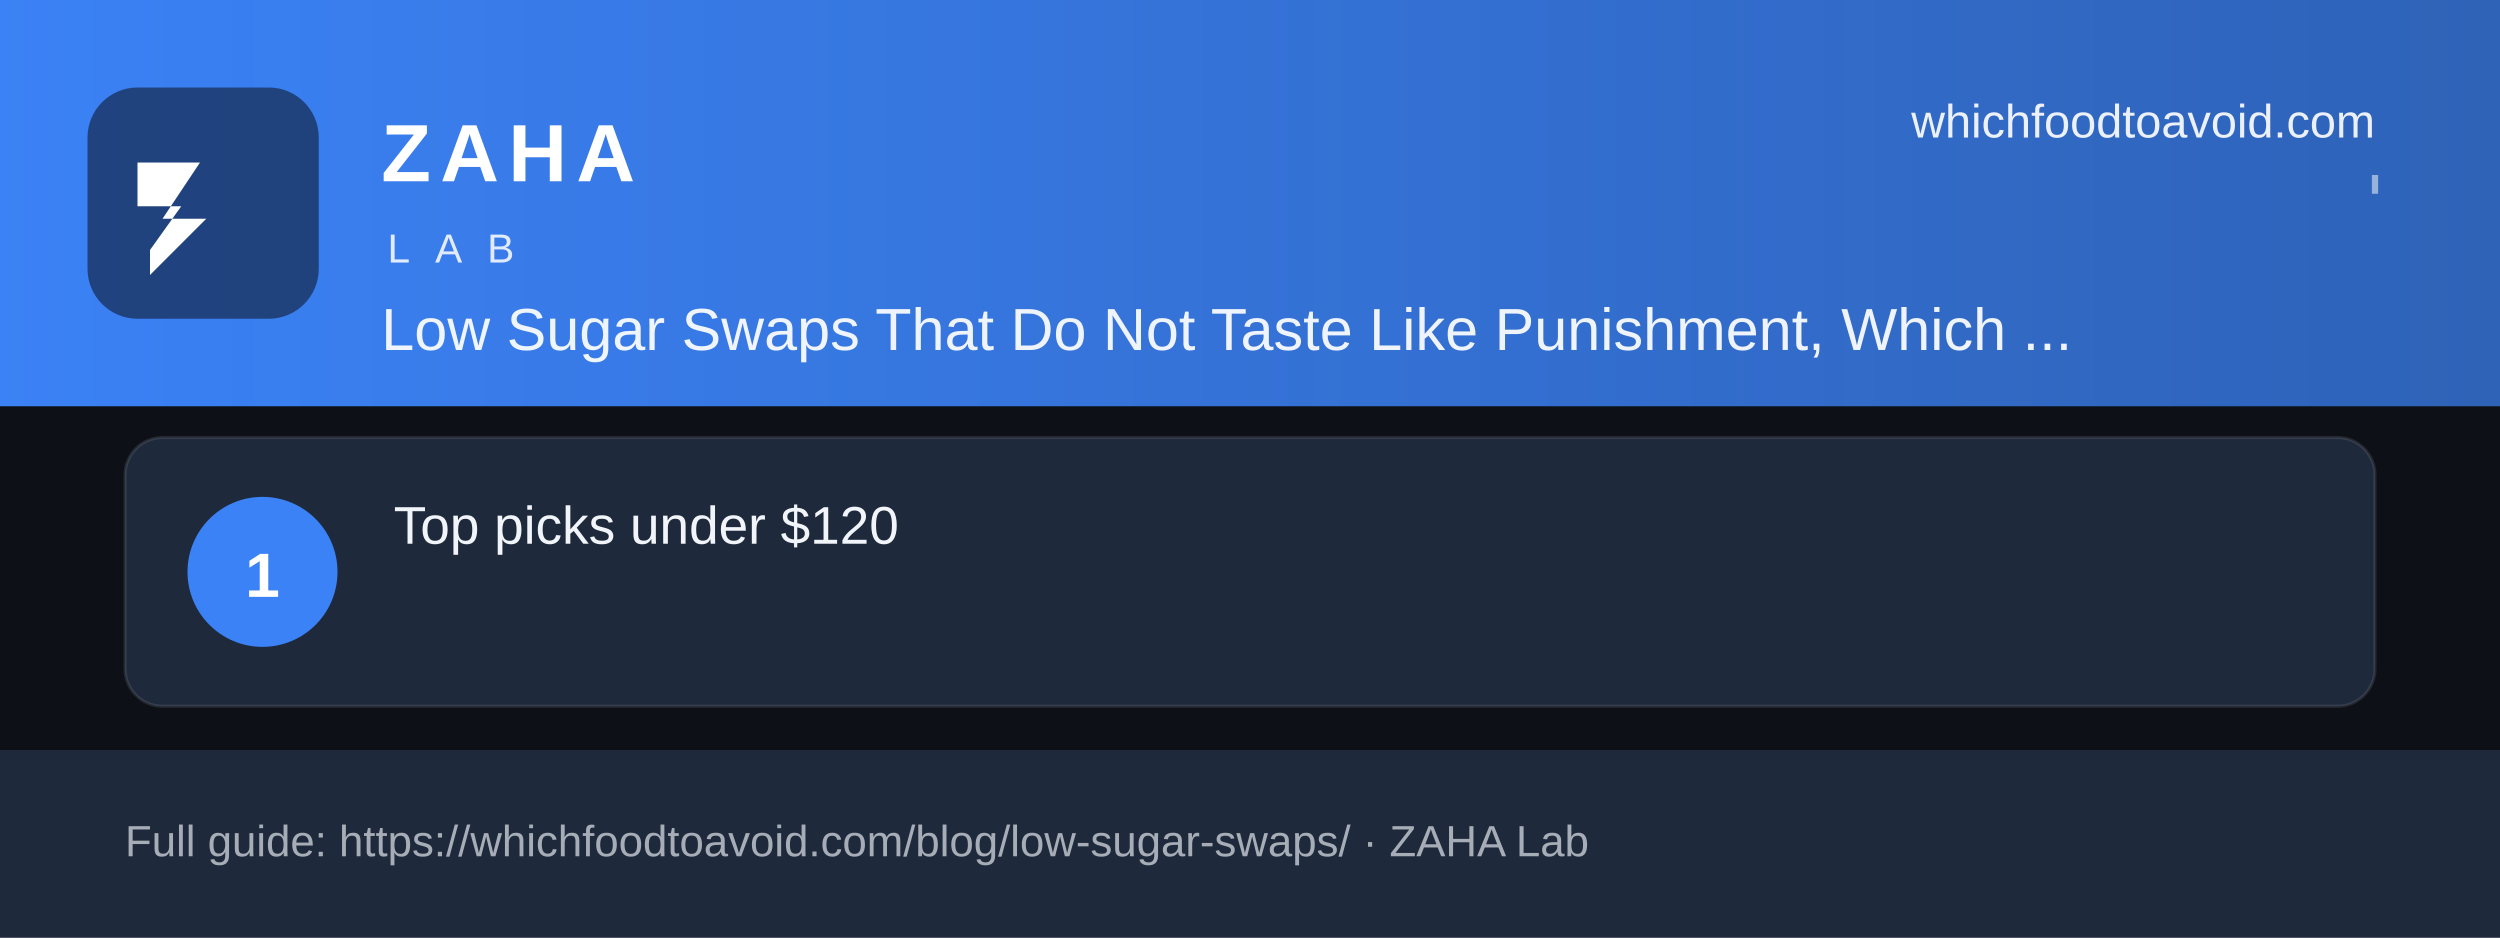
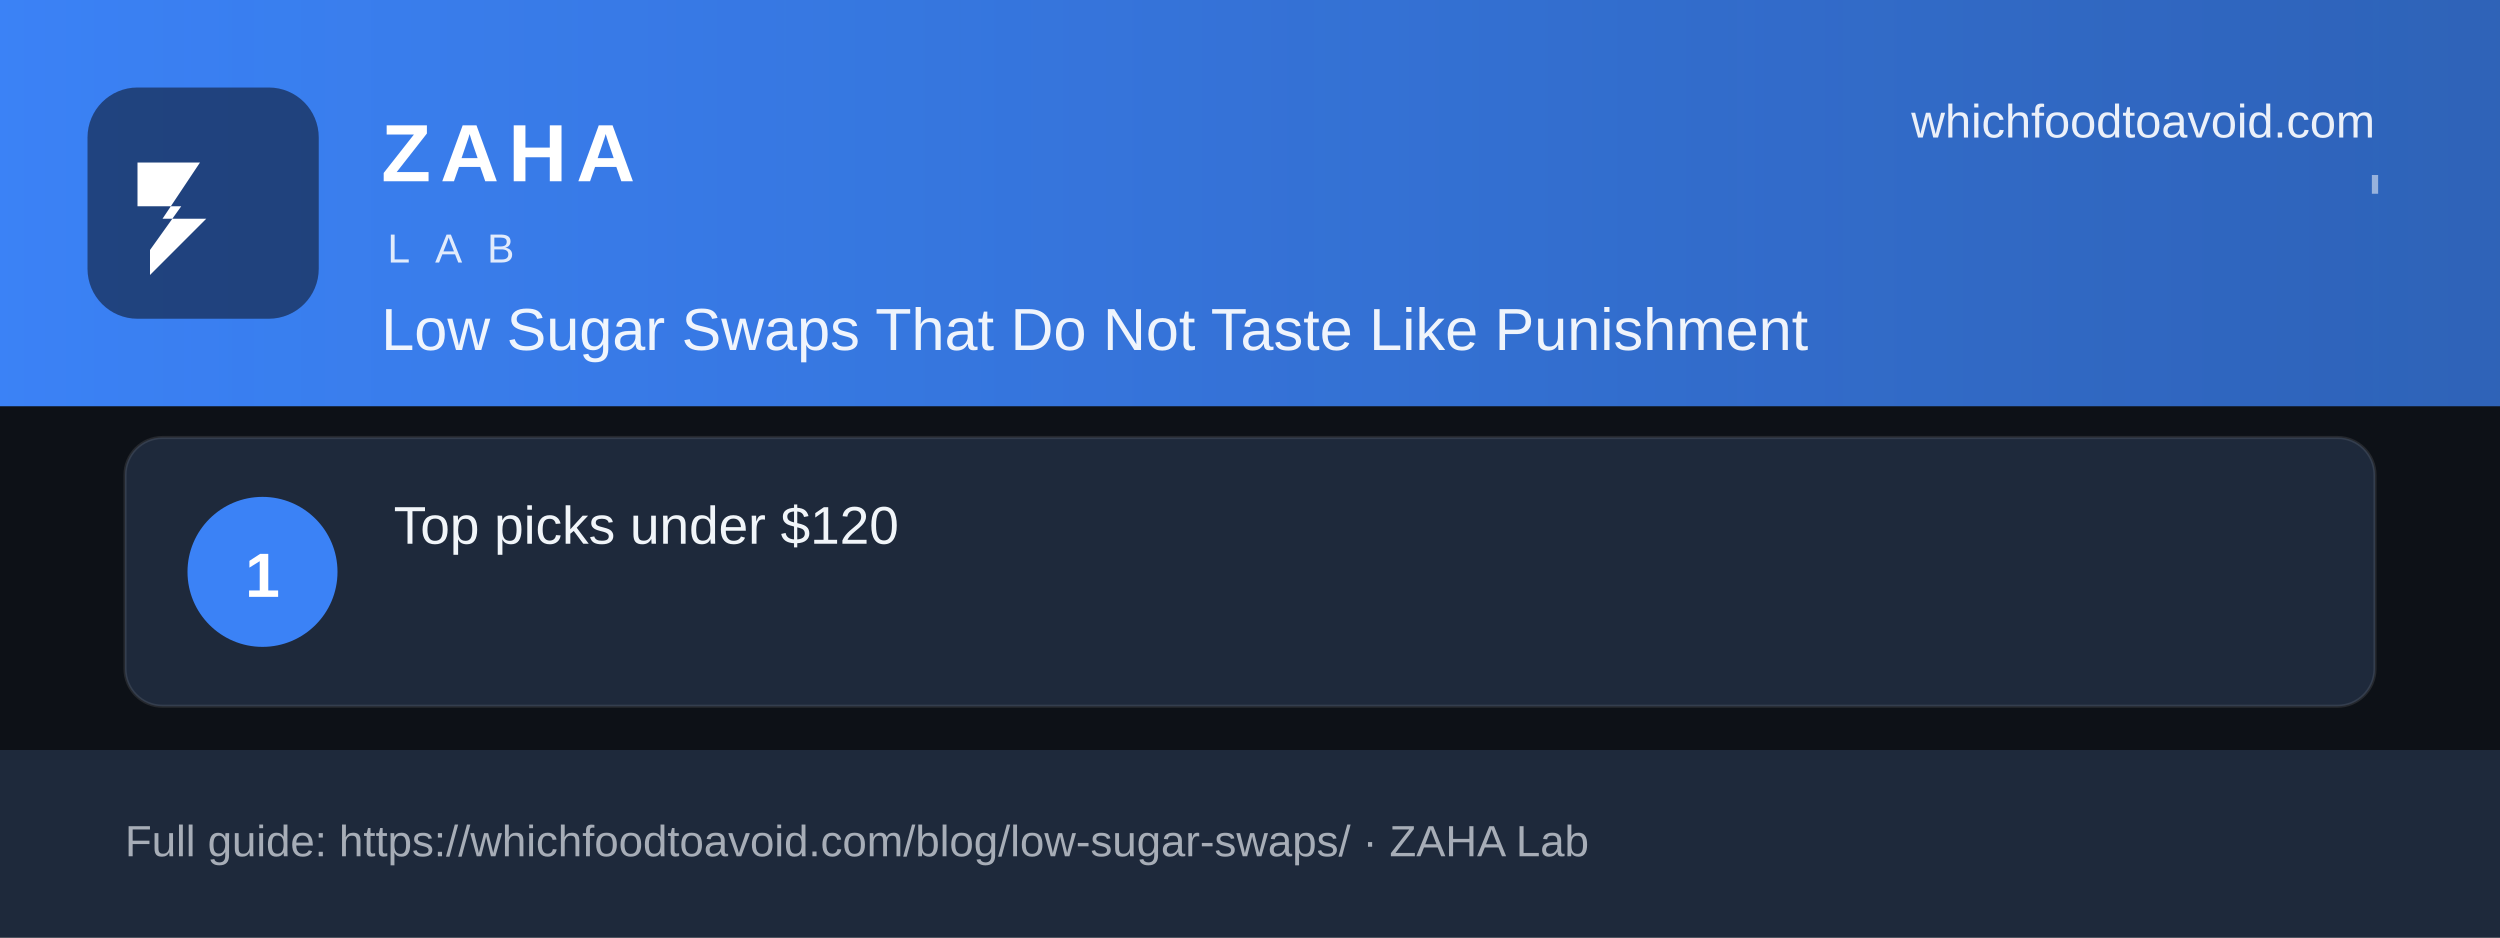
<svg xmlns="http://www.w3.org/2000/svg" width="800" height="300" viewBox="0 0 800 300" role="img" aria-label="Low Sugar Swaps That Do Not Taste Like Punishment, Which Food To Avoid infographic">
  <defs>
    <linearGradient id="hg" x1="0" y1="0" x2="1" y2="0">
      <stop offset="0" stop-color="#3b82f6" />
      <stop offset="1" stop-color="#3b82f6" stop-opacity="0.72" />
    </linearGradient>
  </defs>
  <rect width="800" height="300" fill="#0d1117" />
  <rect width="800" height="130" fill="url(#hg)" />
  <rect x="28" y="28" width="74" height="74" rx="16" fill="rgba(11,18,32,0.55)" />
  <path d="M44 52 L64 52 L52 70 L66 70 L48 88 L48 80 L58 66 L44 66 Z" fill="#ffffff" />
  <text x="122" y="58" font-family="Arial,Helvetica,sans-serif" font-size="26" font-weight="800" letter-spacing="3" fill="#ffffff">ZAHA</text>
  <text x="124" y="84" font-family="Arial,Helvetica,sans-serif" font-size="13" font-weight="300" letter-spacing="8" fill="rgba(255,255,255,0.85)">LAB</text>
  <text x="760" y="44" font-family="Arial,Helvetica,sans-serif" font-size="15" fill="rgba(255,255,255,0.9)" text-anchor="end">whichfoodtoavoid.com</text>
  <line x1="760" y1="56" x2="760" y2="62" stroke="rgba(255,255,255,0.5)" stroke-width="2" />
-   <text x="122" y="112" font-family="Arial,Helvetica,sans-serif" font-size="19" fill="rgba(255,255,255,0.92)">Low Sugar Swaps That Do Not Taste Like Punishment, Which ...</text>
+   <text x="122" y="112" font-family="Arial,Helvetica,sans-serif" font-size="19" fill="rgba(255,255,255,0.92)">Low Sugar Swaps That Do Not Taste Like Punishment</text>
  <rect x="40" y="140" width="720" height="86" rx="12" fill="#1e293b" stroke="rgba(255,255,255,0.10)" />
  <circle cx="84" cy="183" r="24" fill="#3b82f6" />
  <text x="84" y="191" font-family="Arial,Helvetica,sans-serif" font-size="20" font-weight="bold" fill="#ffffff" text-anchor="middle">1</text>
  <text x="126" y="174" font-family="Arial,Helvetica,sans-serif" font-size="17" fill="#f1f5f9">Top picks under $120</text>
  <rect x="0" y="240" width="800" height="60" fill="#1e293b" />
  <text x="40" y="274" font-family="Arial,Helvetica,sans-serif" font-size="14" fill="#f1f5f9" opacity="0.65">Full guide: https://whichfoodtoavoid.com/blog/low-sugar-swaps/ · ZAHA Lab</text>
</svg>
